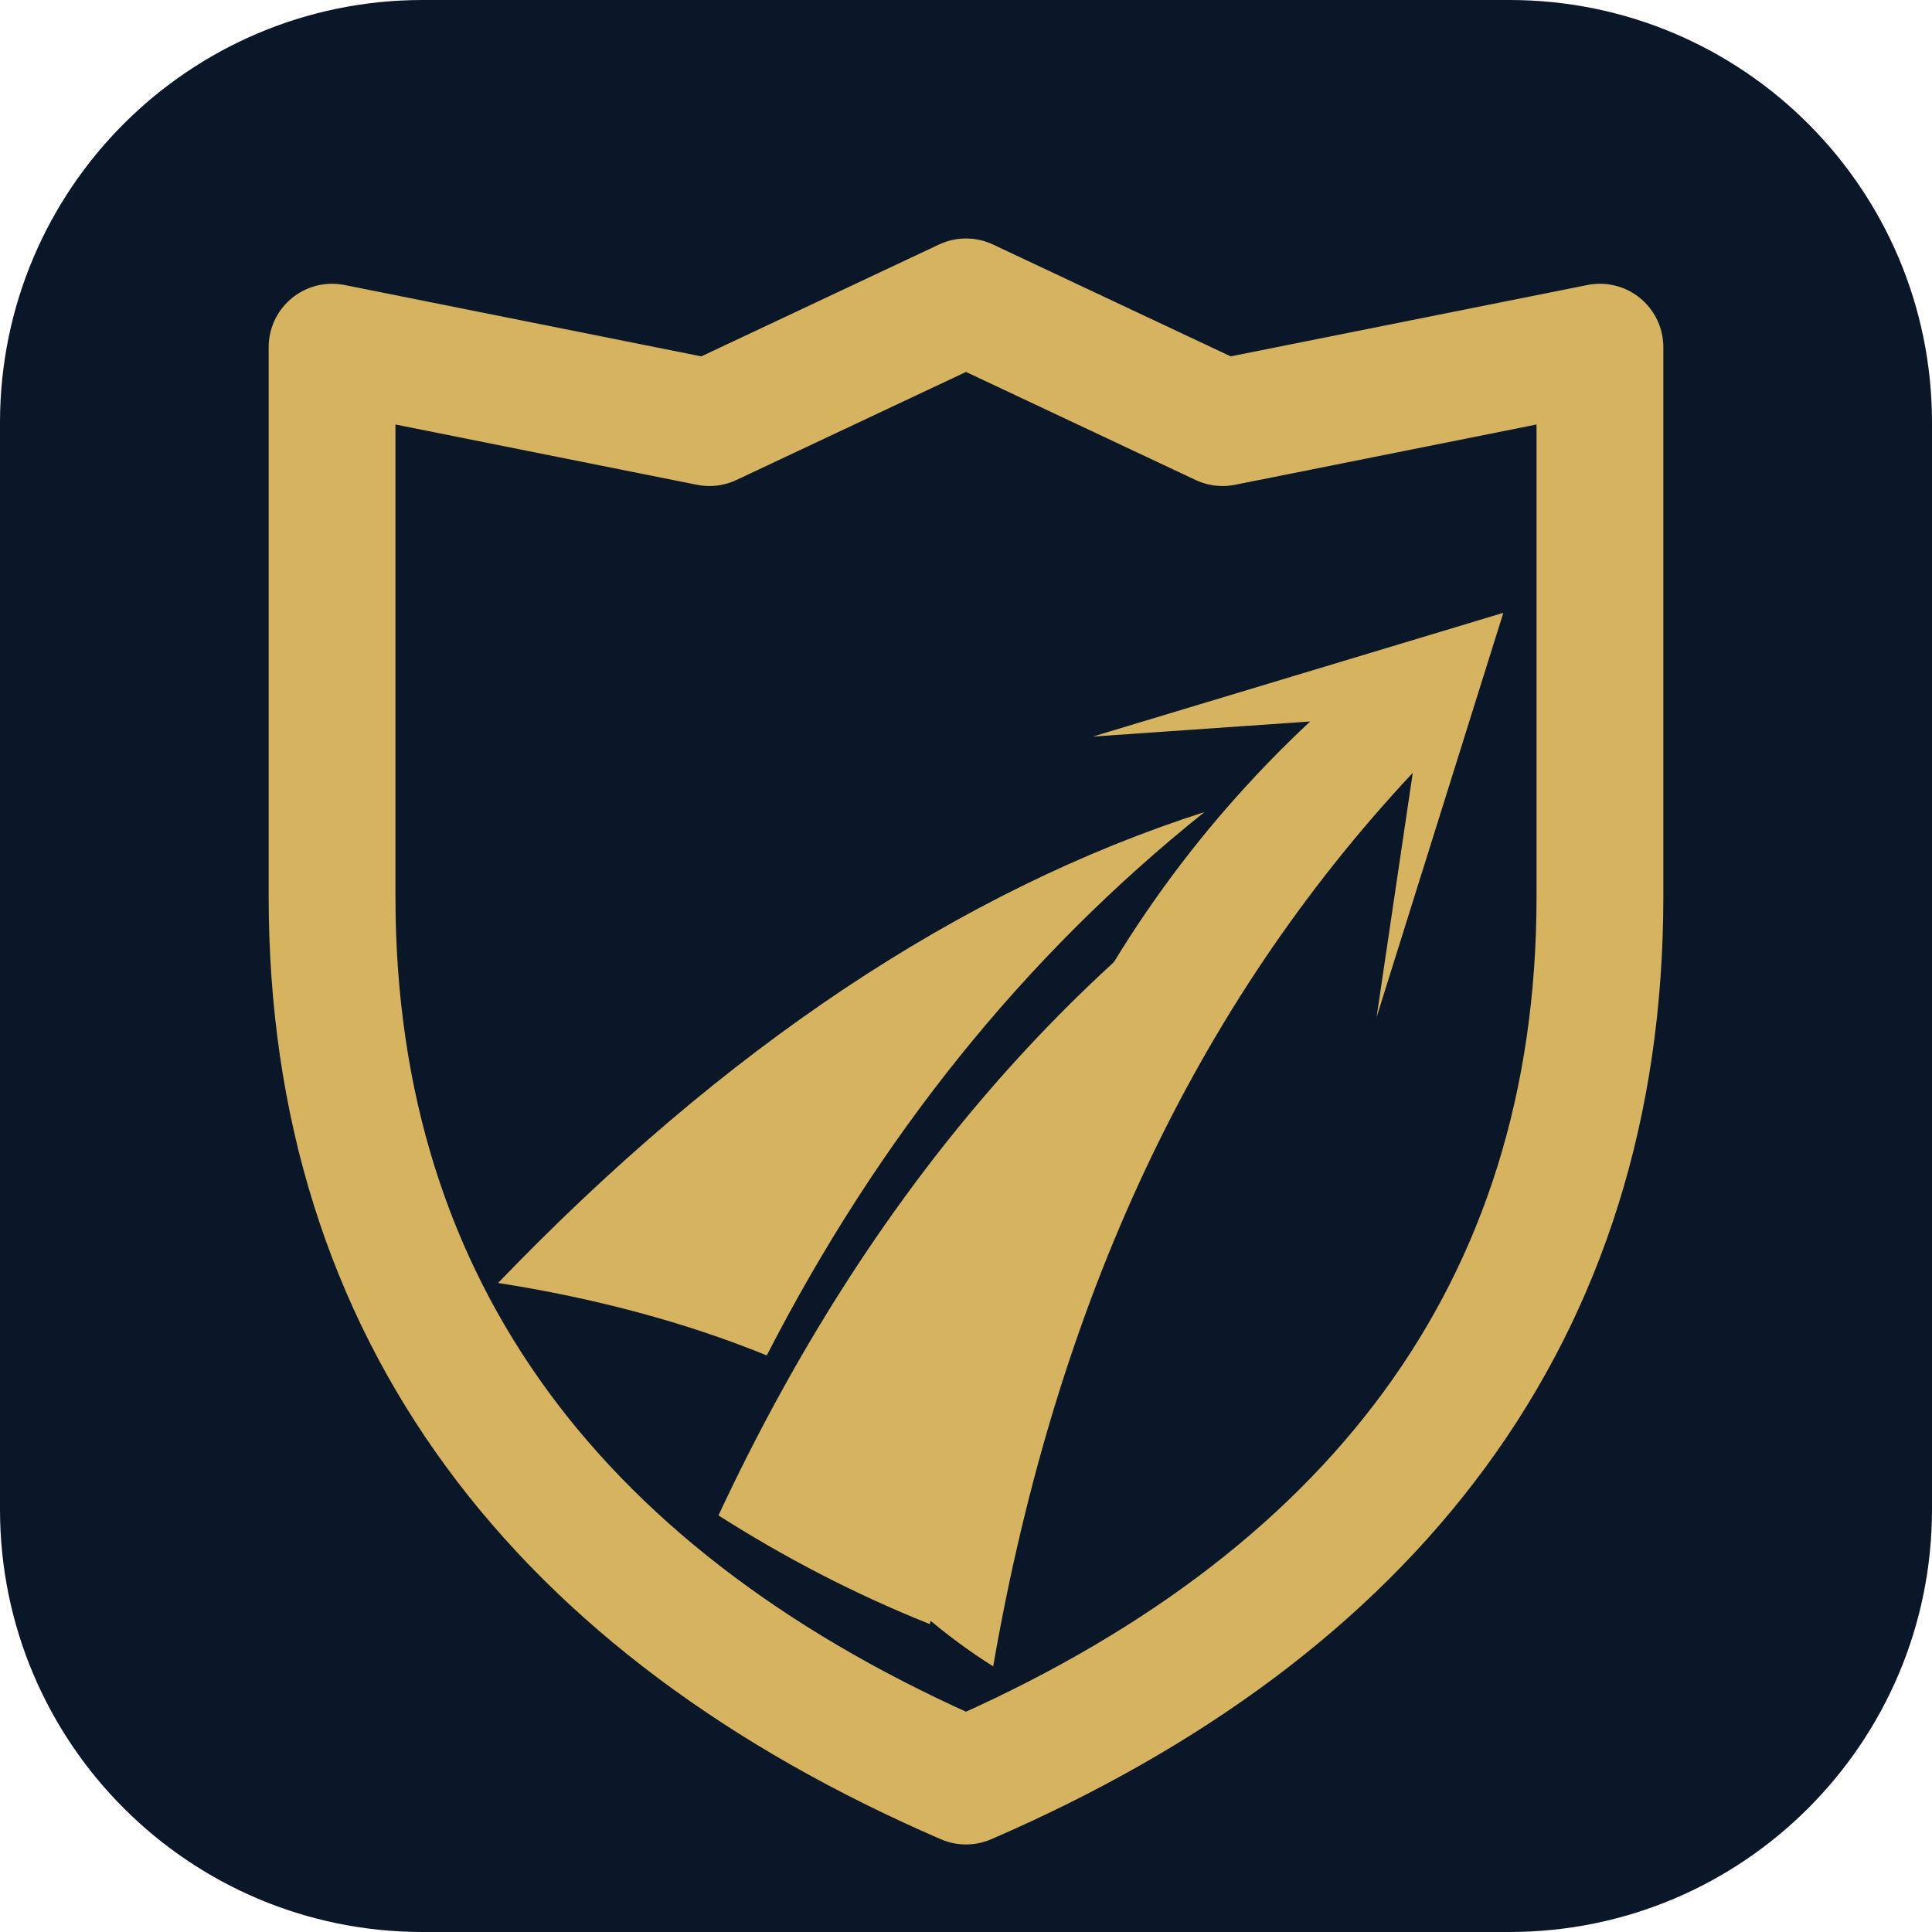
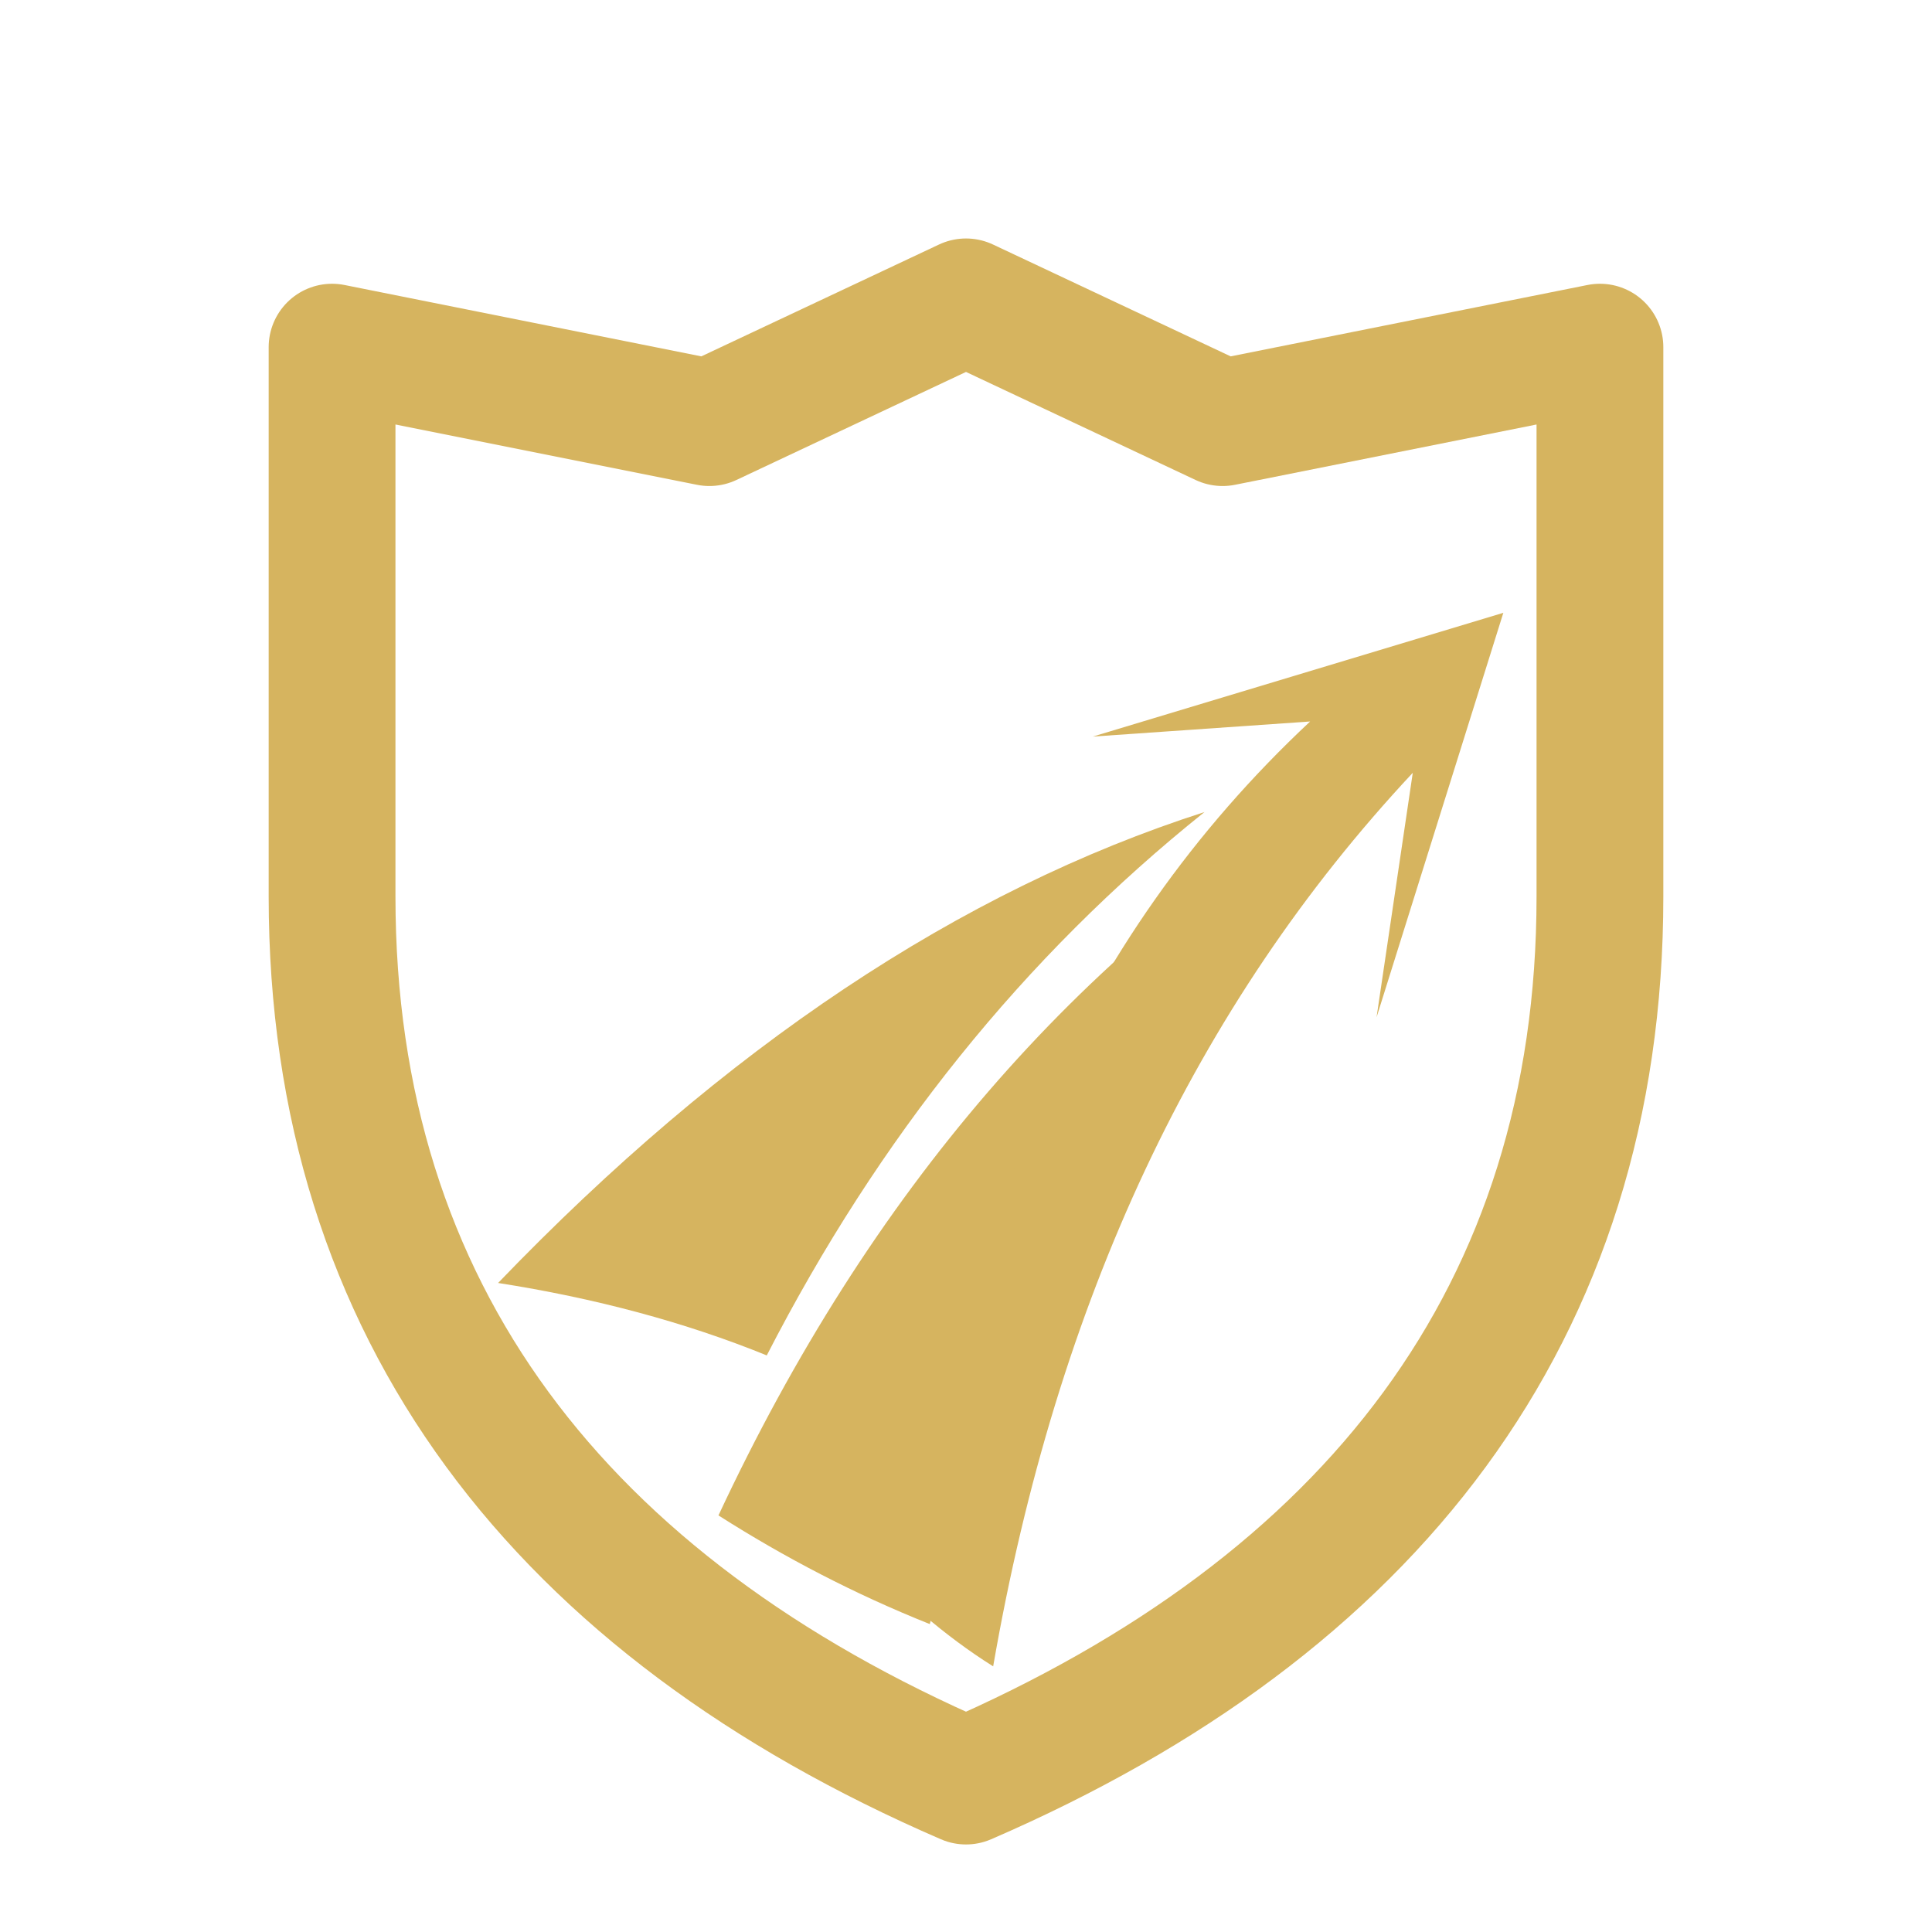
<svg xmlns="http://www.w3.org/2000/svg" viewBox="0 0 64 64">
-   <rect width="64" height="64" rx="14" fill="#0a1728" />
  <path d="M11 11.5 23.5 14 32 10l8.5 4L53 11.5v18.2C53 43.5 45.4 53.2 32 59 18.6 53.2 11 43.5 11 29.7V11.5Z" fill="none" stroke="#d6b45f" stroke-width="4.2" stroke-linejoin="round" />
  <path d="M16.5 42.5c7.5-7.8 15.3-13 23.4-15.6-6 4.8-10.8 10.8-14.5 18-2.7-1.1-5.7-1.9-8.9-2.4Z" fill="#d6b45f" />
  <path d="M23.8 50.2c5-10.7 11.9-18.7 20.8-24.1-6.3 7.2-10.9 16.4-13.8 27.7-2.5-1-4.8-2.2-7-3.6Z" fill="#d6b45f" />
  <path d="M32.9 55.2c2.1-12.1 6.7-21.9 13.9-29.6l-1.2 8.1 4.2-13.4-13.6 4.1 7.2-.5c-7.7 7.2-12 17-12.8 29.6.7.6 1.5 1.2 2.3 1.7Z" fill="#d6b45f" />
</svg>
